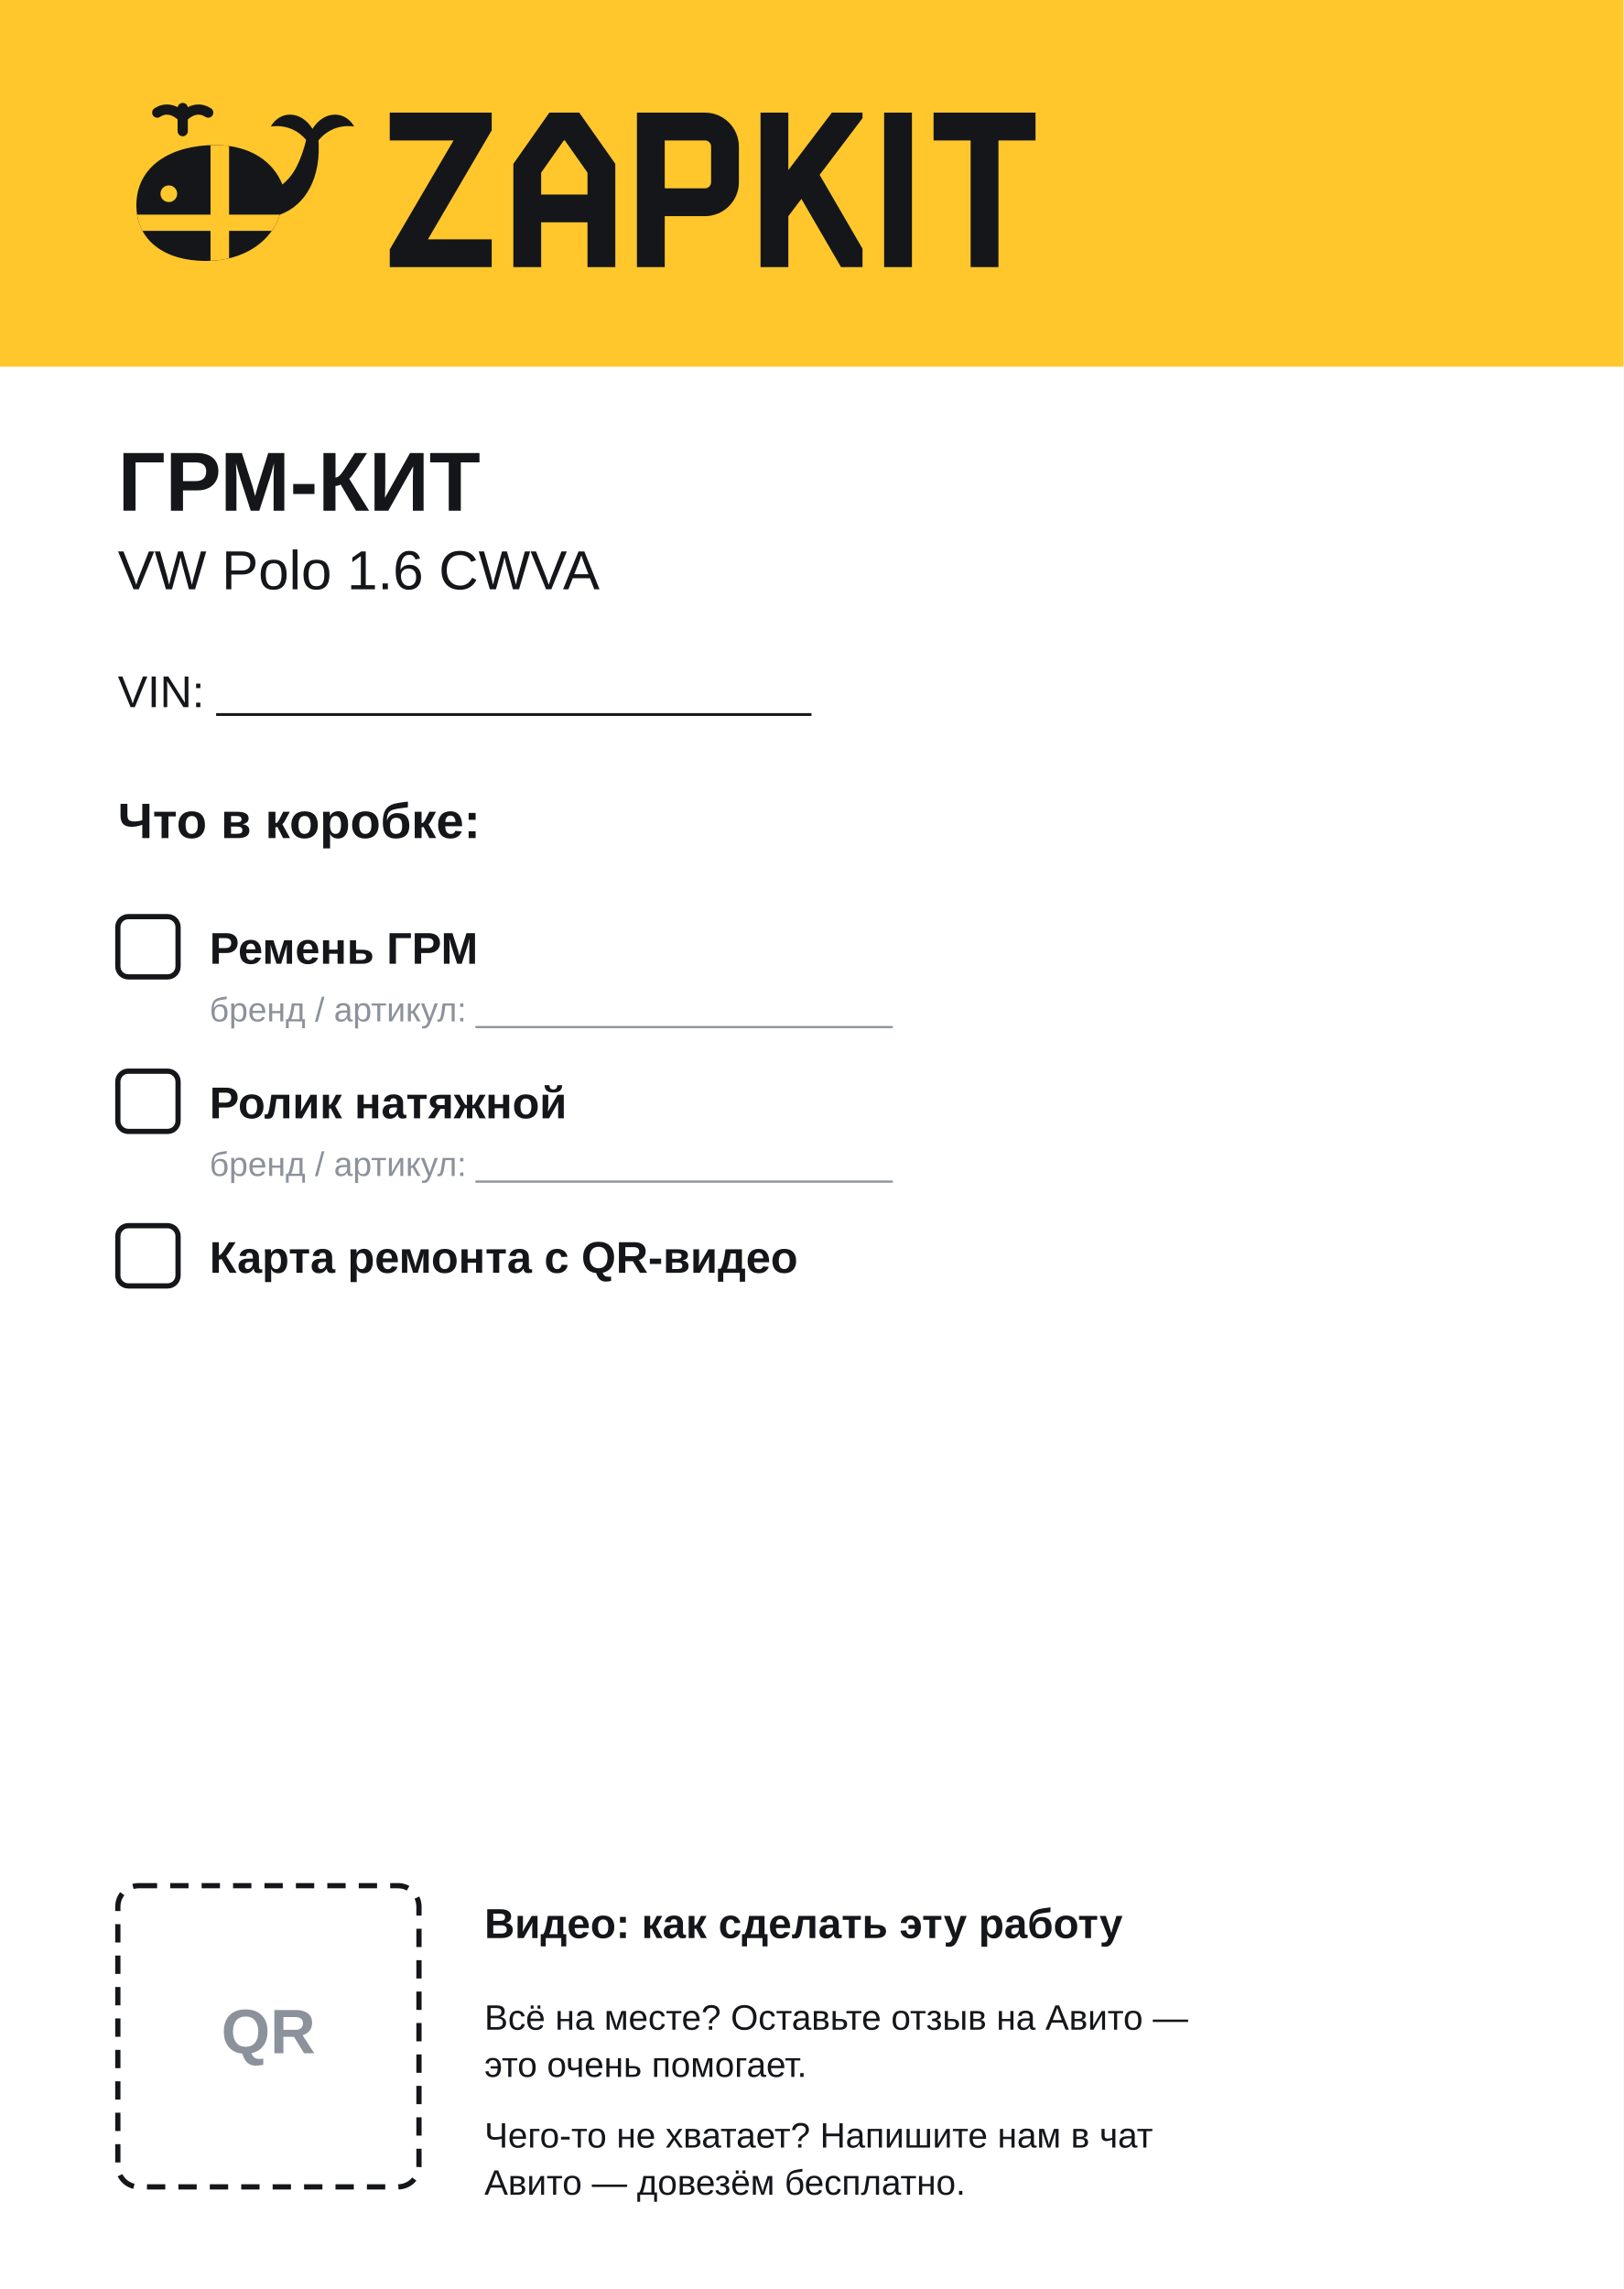
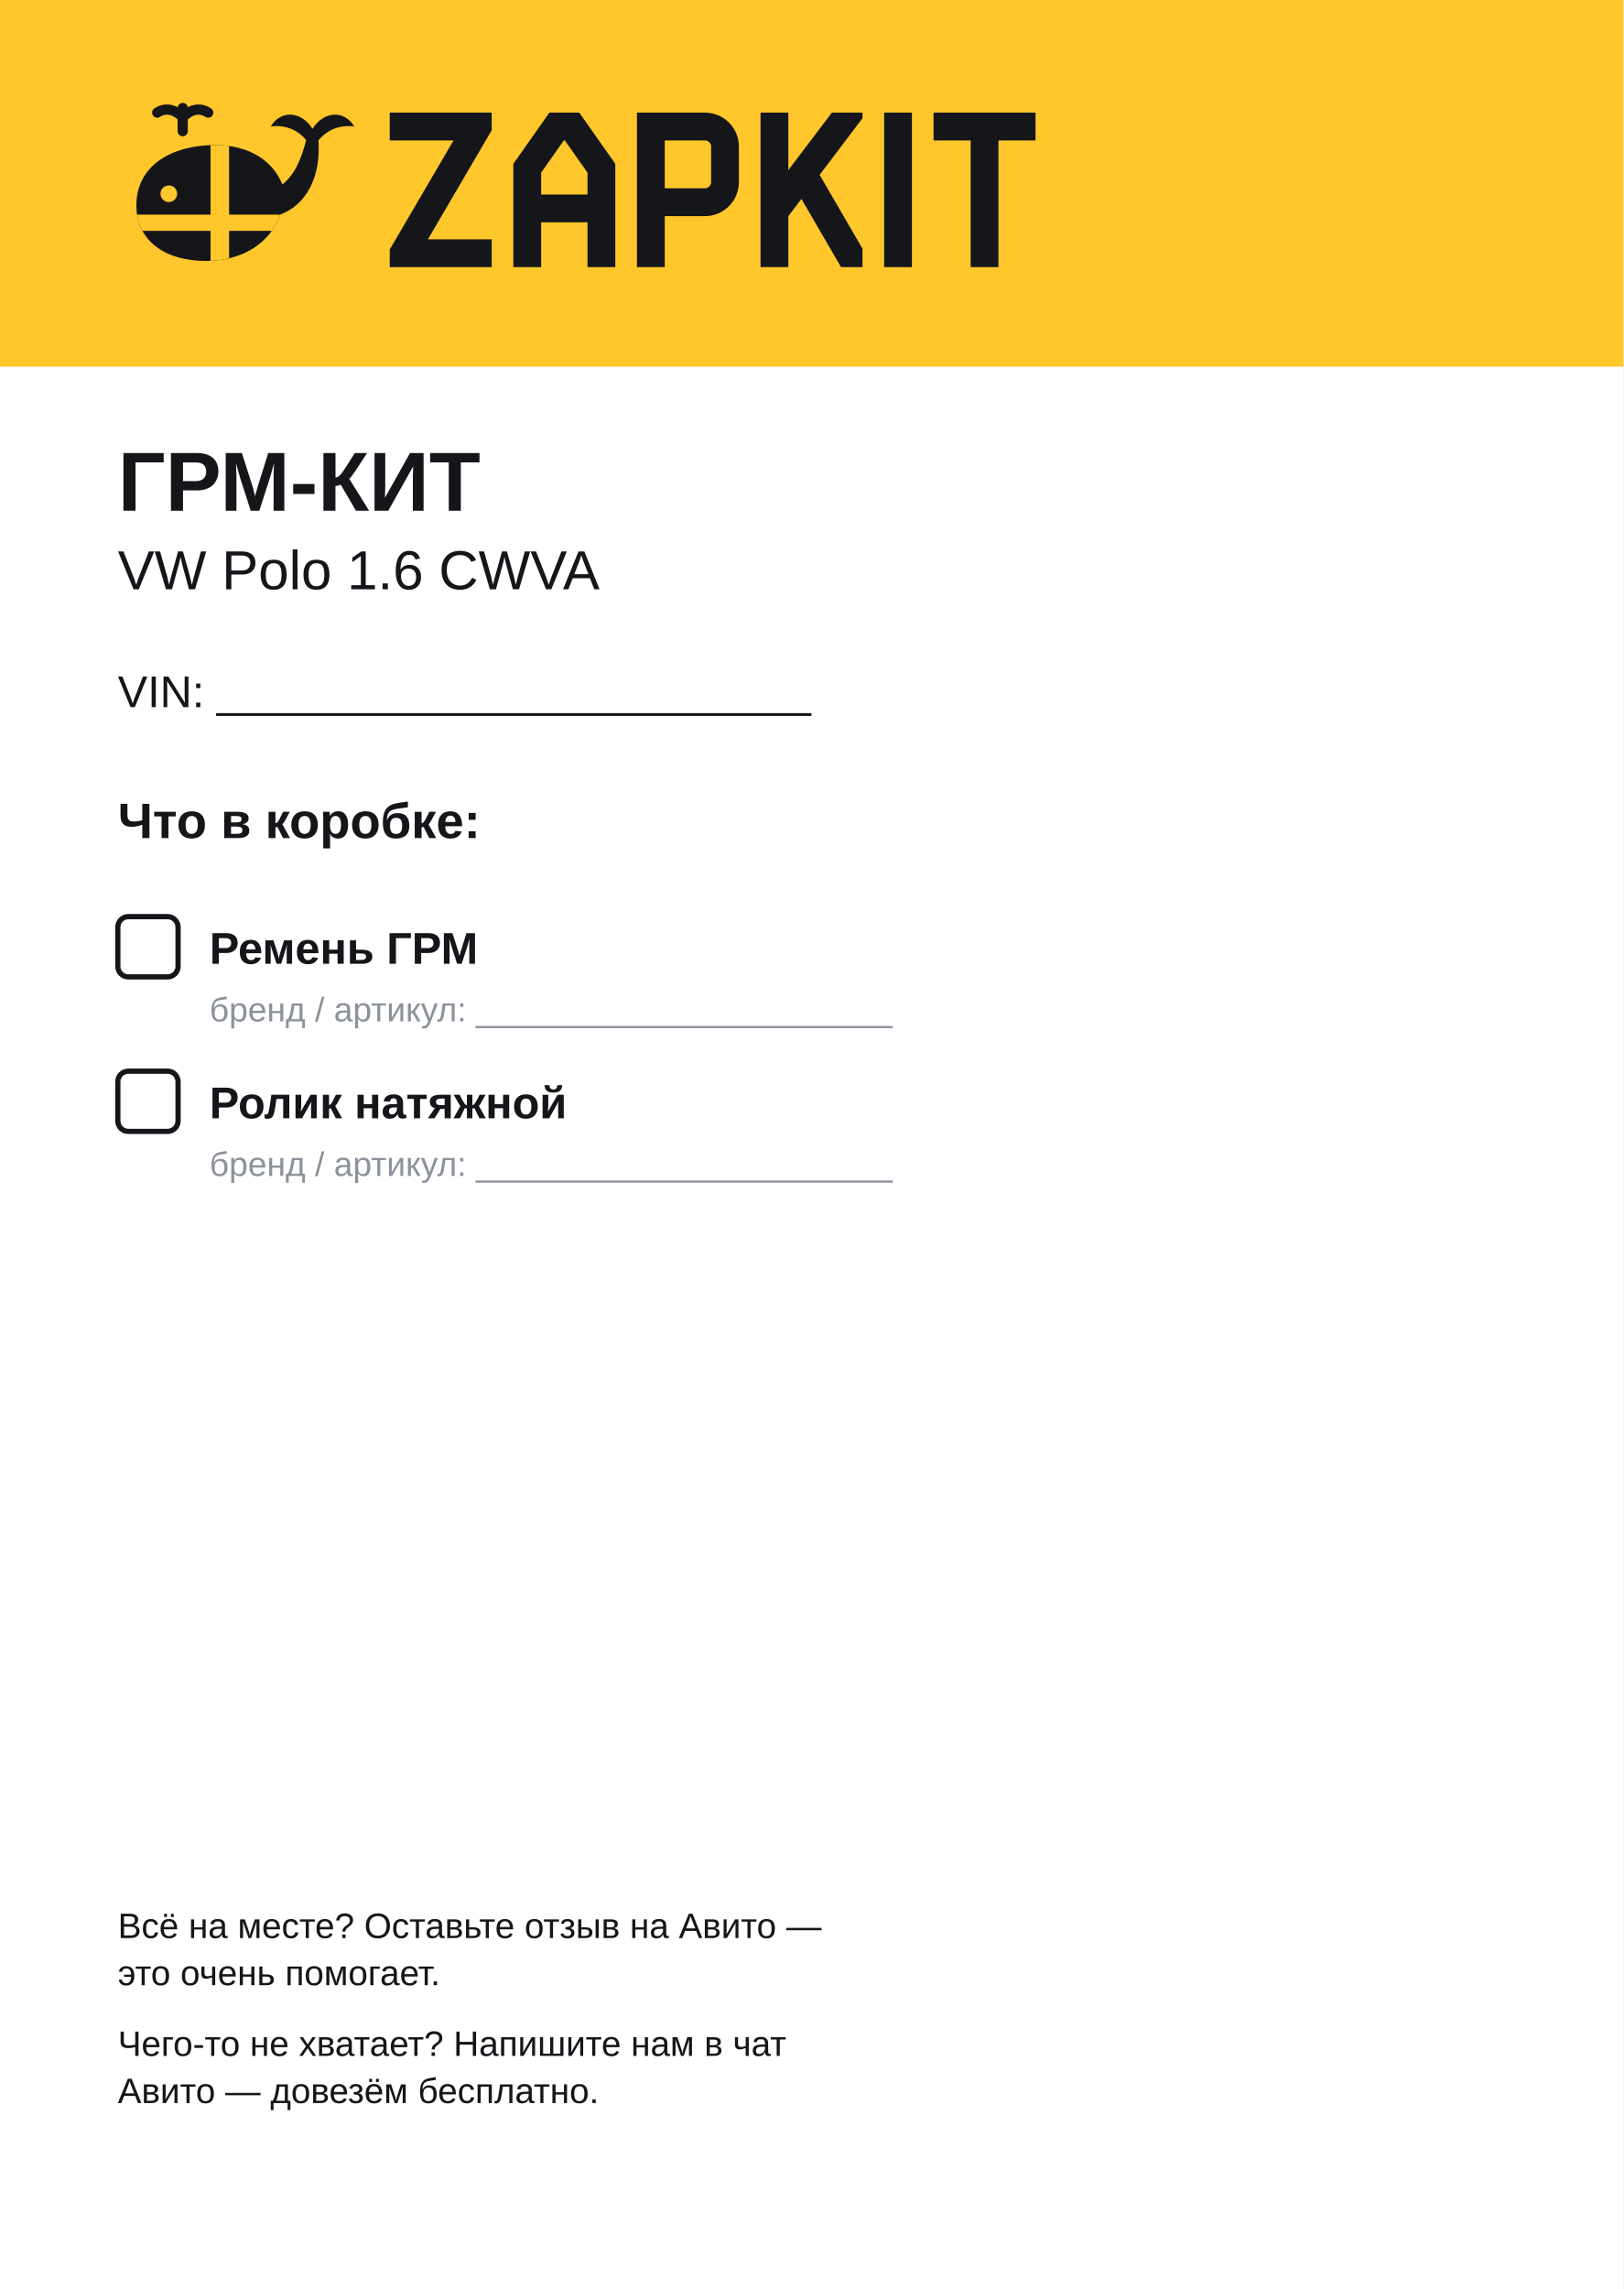
<svg xmlns="http://www.w3.org/2000/svg" viewBox="0 0 1240 1748" width="1240" height="1748" role="img" aria-label="ZAPKIT — карта ремонта: ГРМ-КИТ VW Polo 1.6 CWVA">
  <rect width="1240" height="1748" fill="#FFFFFF" />
  <rect width="1240" height="280" fill="#FFC72C" />
  <g transform="translate(90 86) scale(1.18)">
    <g transform="translate(0 -30) scale(1.5)">
      <defs>
        <clipPath id="wb-r19">
          <path d="M8,60 C8,43 23,34 42,34 C57,34 67,41 71,51 C76,47 79,41 81.5,31 L86.5,31 C88,48 81,60 70,64 C66,76 54,84 38,84 C20,84 8,75 8,60 Z" />
        </clipPath>
      </defs>
      <path fill="#14161A" d="M8,60 C8,43 23,34 42,34 C57,34 67,41 71,51 C76,47 79,41 81.5,31 L86.5,31 C88,48 81,60 70,64 C66,76 54,84 38,84 C20,84 8,75 8,60 Z" />
      <path fill="#14161A" d="M84,36 C80,28 73,25 66,26 C70,19 79,19 84,27 C89,19 98,19 102,26 C95,25 88,28 84,36 Z" />
      <g clip-path="url(#wb-r19)" fill="#FFC72C">
        <rect x="40" y="30" width="8" height="60" />
        <rect x="0" y="64" width="90" height="7" />
      </g>
      <circle cx="22" cy="55" r="3.6" fill="#FFC72C" />
      <path d="M28,28 V18 M28,22 C24,18 20,18 17,20 M28,22 C32,18 36,18 39,20" fill="none" stroke="#14161A" stroke-width="4.4" stroke-linecap="round" />
    </g>
    <g transform="translate(176 0)">
      <defs>
        <clipPath id="c66-r19">
          <rect width="66" height="100" />
        </clipPath>
        <clipPath id="c18-r19">
          <rect width="18" height="100" />
        </clipPath>
      </defs>
      <g transform="translate(0 0)">
        <path clip-path="url(#c66-r19)" d="M0,9 H57 L9,91 H66" fill="none" stroke="#14161A" stroke-width="18" stroke-linejoin="miter" stroke-miterlimit="10" />
      </g>
      <g transform="translate(80 0)">
        <path clip-path="url(#c66-r19)" d="M9,100 V36 L28,9 H38 L57,36 V100 M9,62 H57" fill="none" stroke="#14161A" stroke-width="18" stroke-linejoin="miter" stroke-miterlimit="10" />
      </g>
      <g transform="translate(160 0)">
        <path clip-path="url(#c66-r19)" d="M9,100 V9 H44 A13,13 0 0 1 57,22 V45 A13,13 0 0 1 44,58 H9" fill="none" stroke="#14161A" stroke-width="18" stroke-linejoin="miter" stroke-miterlimit="10" />
      </g>
      <g transform="translate(240 0)">
        <path clip-path="url(#c66-r19)" d="M9,0 V100 M9,64 L62,-6 M30,44 L66,106" fill="none" stroke="#14161A" stroke-width="18" stroke-linejoin="miter" stroke-miterlimit="10" />
      </g>
      <g transform="translate(320 0)">
        <path clip-path="url(#c18-r19)" d="M9,0 V100" fill="none" stroke="#14161A" stroke-width="18" stroke-linejoin="miter" stroke-miterlimit="10" />
      </g>
      <g transform="translate(352 0)">
        <path clip-path="url(#c66-r19)" d="M0,9 H66 M33,9 V100" fill="none" stroke="#14161A" stroke-width="18" stroke-linejoin="miter" stroke-miterlimit="10" />
      </g>
    </g>
  </g>
  <text x="90" y="390" font-family="'Liberation Sans', Arial, Helvetica, sans-serif" font-size="64" font-weight="700" fill="#14161A" text-anchor="start">ГРМ-КИТ</text>
  <text x="90" y="450" font-family="'Liberation Sans', Arial, Helvetica, sans-serif" font-size="42" font-weight="400" fill="#14161A" text-anchor="start">VW Polo 1.6 CWVA</text>
  <text x="90" y="540" font-family="'Liberation Sans', Arial, Helvetica, sans-serif" font-size="34" font-weight="400" fill="#14161A" text-anchor="start">VIN: ________________________</text>
  <text x="90" y="640" font-family="'Liberation Sans', Arial, Helvetica, sans-serif" font-size="38" font-weight="700" fill="#14161A" text-anchor="start">Что в коробке:</text>
  <rect x="90" y="700" width="46" height="46" rx="8" fill="none" stroke="#14161A" stroke-width="4" />
  <text x="160" y="736" font-family="'Liberation Sans', Arial, Helvetica, sans-serif" font-size="34" font-weight="700" fill="#14161A" text-anchor="start">Ремень ГРМ</text>
  <text x="160" y="780" font-family="'Liberation Sans', Arial, Helvetica, sans-serif" font-size="26" font-weight="400" fill="#8C929B" text-anchor="start">бренд / артикул: ______________________</text>
  <rect x="90" y="818" width="46" height="46" rx="8" fill="none" stroke="#14161A" stroke-width="4" />
  <text x="160" y="854" font-family="'Liberation Sans', Arial, Helvetica, sans-serif" font-size="34" font-weight="700" fill="#14161A" text-anchor="start">Ролик натяжной</text>
  <text x="160" y="898" font-family="'Liberation Sans', Arial, Helvetica, sans-serif" font-size="26" font-weight="400" fill="#8C929B" text-anchor="start">бренд / артикул: ______________________</text>
-   <rect x="90" y="936" width="46" height="46" rx="8" fill="none" stroke="#14161A" stroke-width="4" />
-   <text x="160" y="972" font-family="'Liberation Sans', Arial, Helvetica, sans-serif" font-size="34" font-weight="700" fill="#14161A" text-anchor="start">Карта ремонта с QR-видео</text>
-   <rect x="90" y="1440" width="230" height="230" rx="16" fill="none" stroke="#14161A" stroke-width="4" stroke-dasharray="14 10" />
-   <text x="205" y="1568" font-family="'Liberation Sans', Arial, Helvetica, sans-serif" font-size="48" font-weight="700" fill="#8C929B" text-anchor="middle">QR</text>
-   <text x="370" y="1480" font-family="'Liberation Sans', Arial, Helvetica, sans-serif" font-size="32" font-weight="700" fill="#14161A" text-anchor="start">Видео: как сделать эту работу</text>
-   <text x="370" y="1550" font-family="'Liberation Sans', Arial, Helvetica, sans-serif" font-size="27" font-weight="400" fill="#14161A" text-anchor="start">Всё на месте? Оставьте отзыв на Авито —</text>
-   <text x="370" y="1586" font-family="'Liberation Sans', Arial, Helvetica, sans-serif" font-size="27" font-weight="400" fill="#14161A" text-anchor="start">это очень помогает.</text>
-   <text x="370" y="1640" font-family="'Liberation Sans', Arial, Helvetica, sans-serif" font-size="27" font-weight="400" fill="#14161A" text-anchor="start">Чего-то не хватает? Напишите нам в чат</text>
-   <text x="370" y="1676" font-family="'Liberation Sans', Arial, Helvetica, sans-serif" font-size="27" font-weight="400" fill="#14161A" text-anchor="start">Авито — довезём бесплатно.</text>
+   <text x="90" y="1480" font-family="'Liberation Sans', Arial, Helvetica, sans-serif" font-size="27" font-weight="400" fill="#14161A" text-anchor="start">Всё на месте? Оставьте отзыв на Авито —</text>
+   <text x="90" y="1516" font-family="'Liberation Sans', Arial, Helvetica, sans-serif" font-size="27" font-weight="400" fill="#14161A" text-anchor="start">это очень помогает.</text>
+   <text x="90" y="1570" font-family="'Liberation Sans', Arial, Helvetica, sans-serif" font-size="27" font-weight="400" fill="#14161A" text-anchor="start">Чего-то не хватает? Напишите нам в чат</text>
+   <text x="90" y="1606" font-family="'Liberation Sans', Arial, Helvetica, sans-serif" font-size="27" font-weight="400" fill="#14161A" text-anchor="start">Авито — довезём бесплатно.</text>
</svg>
